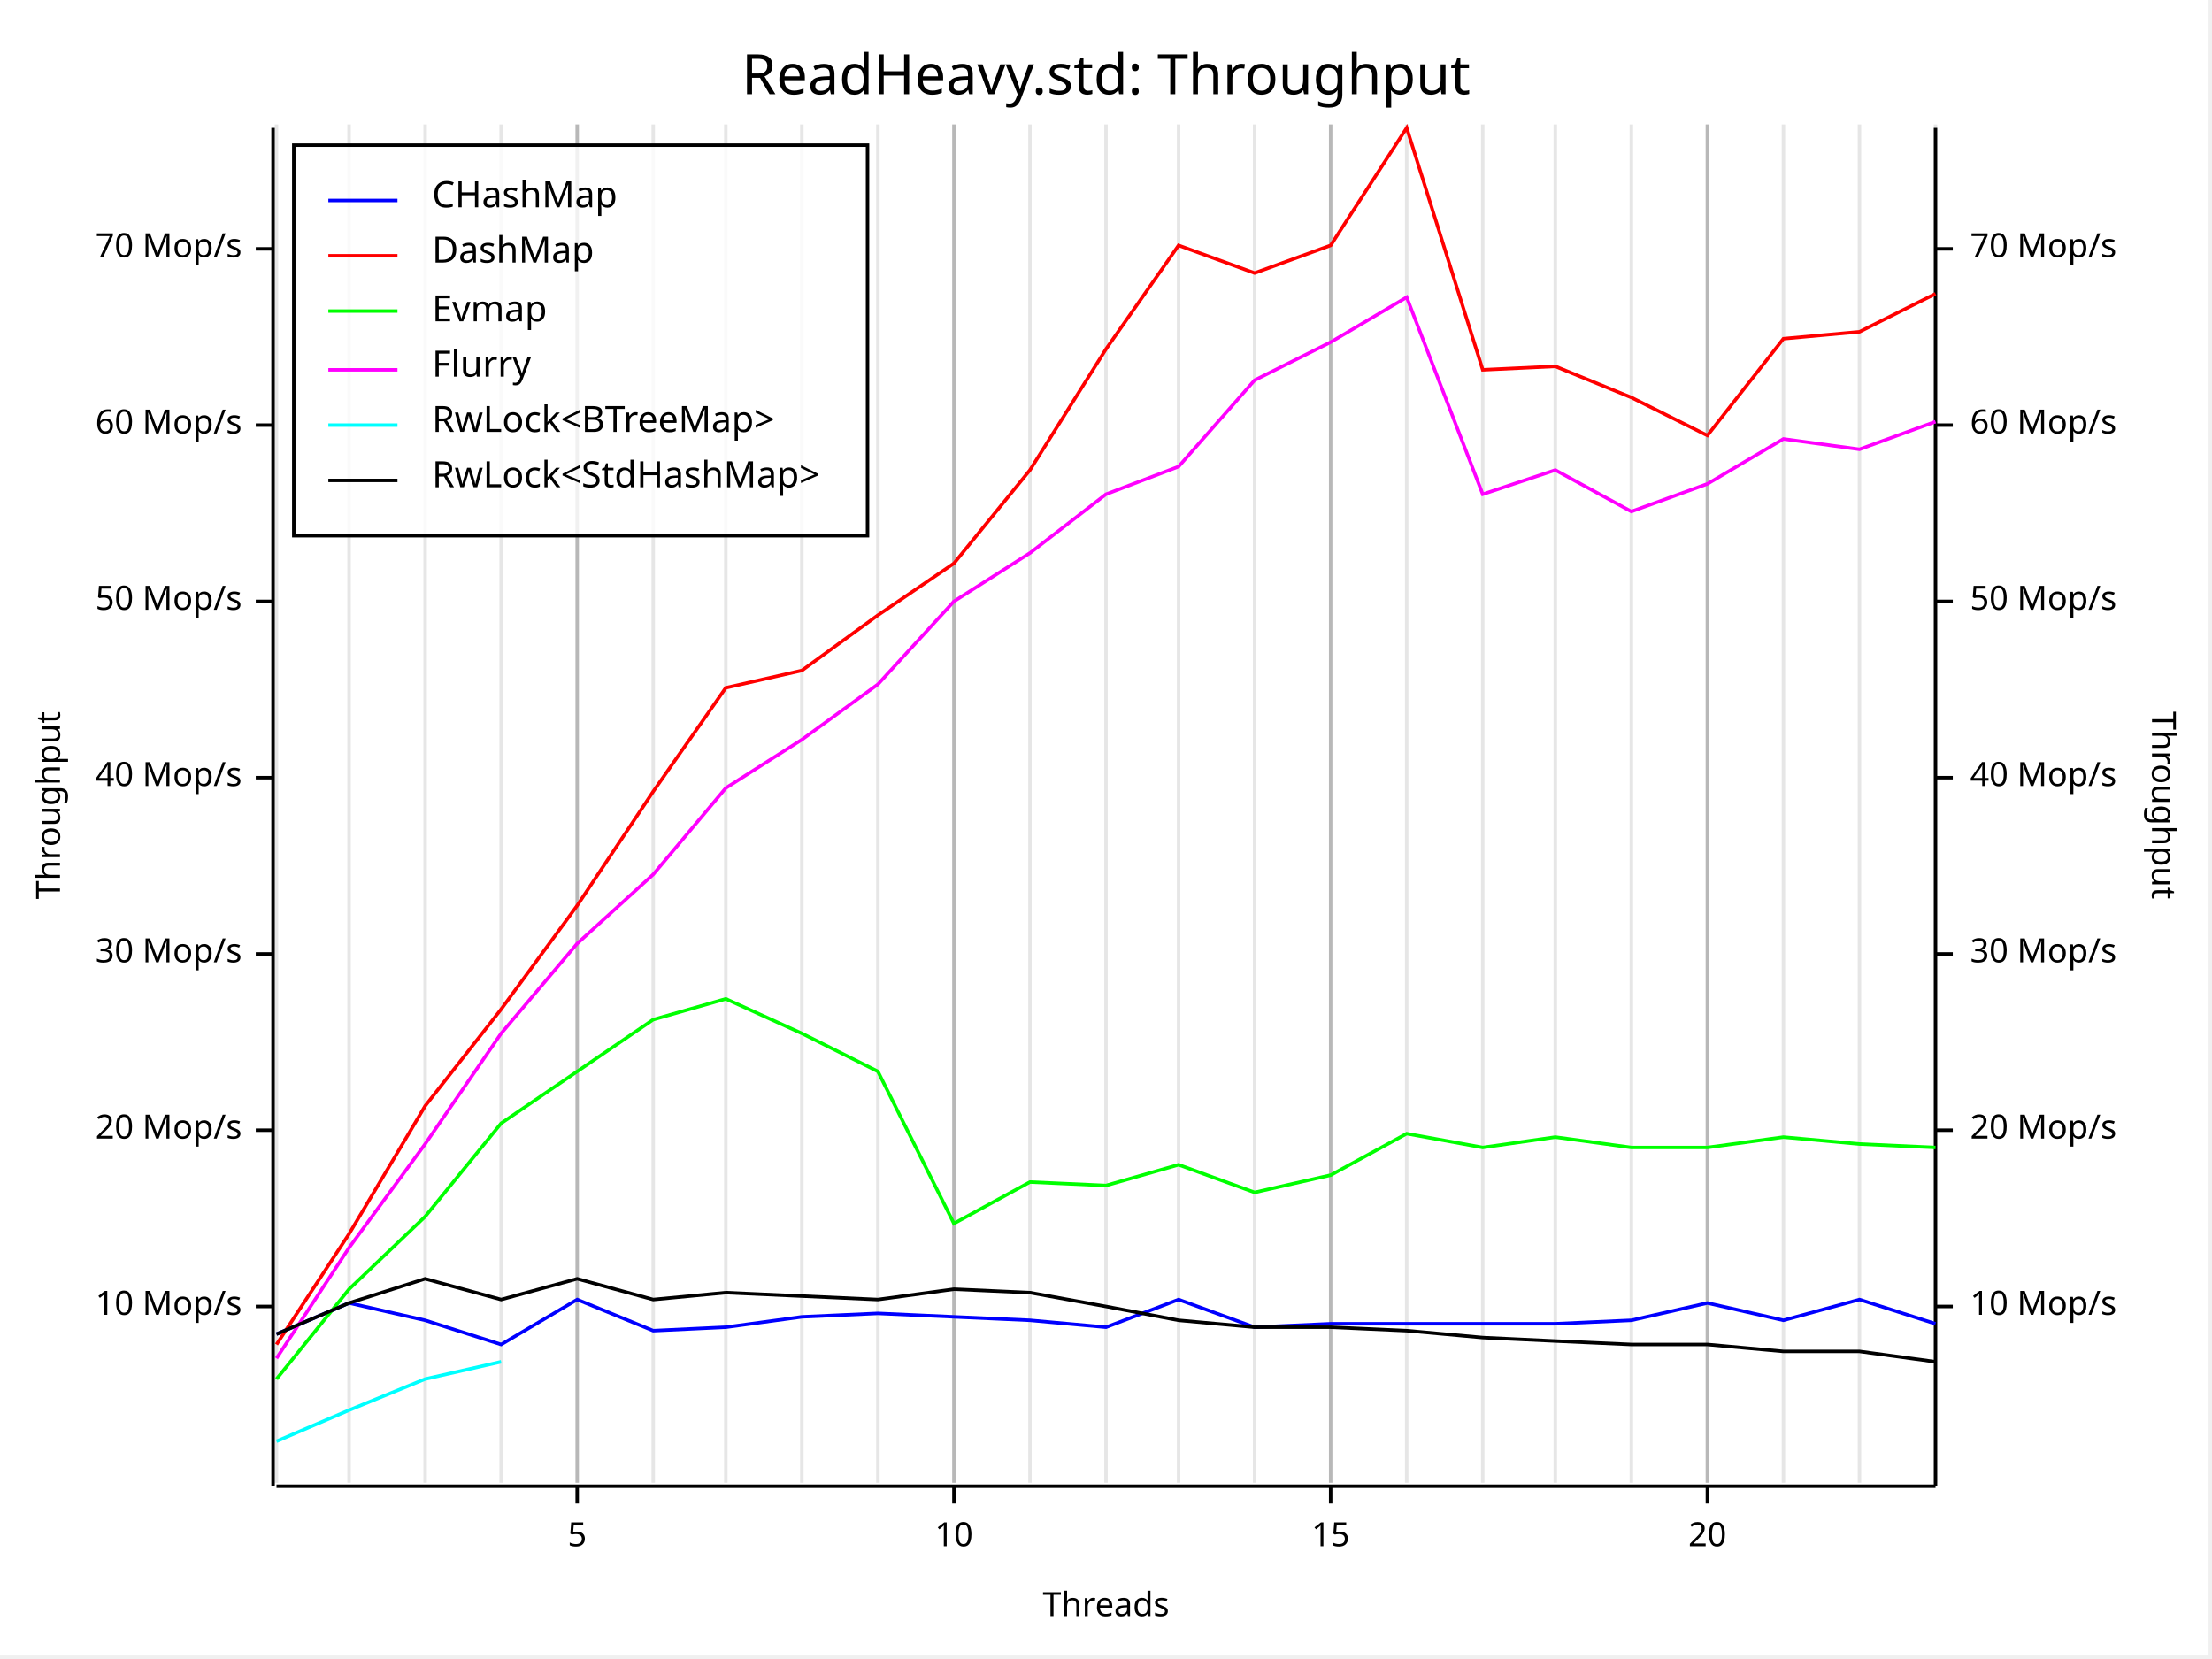
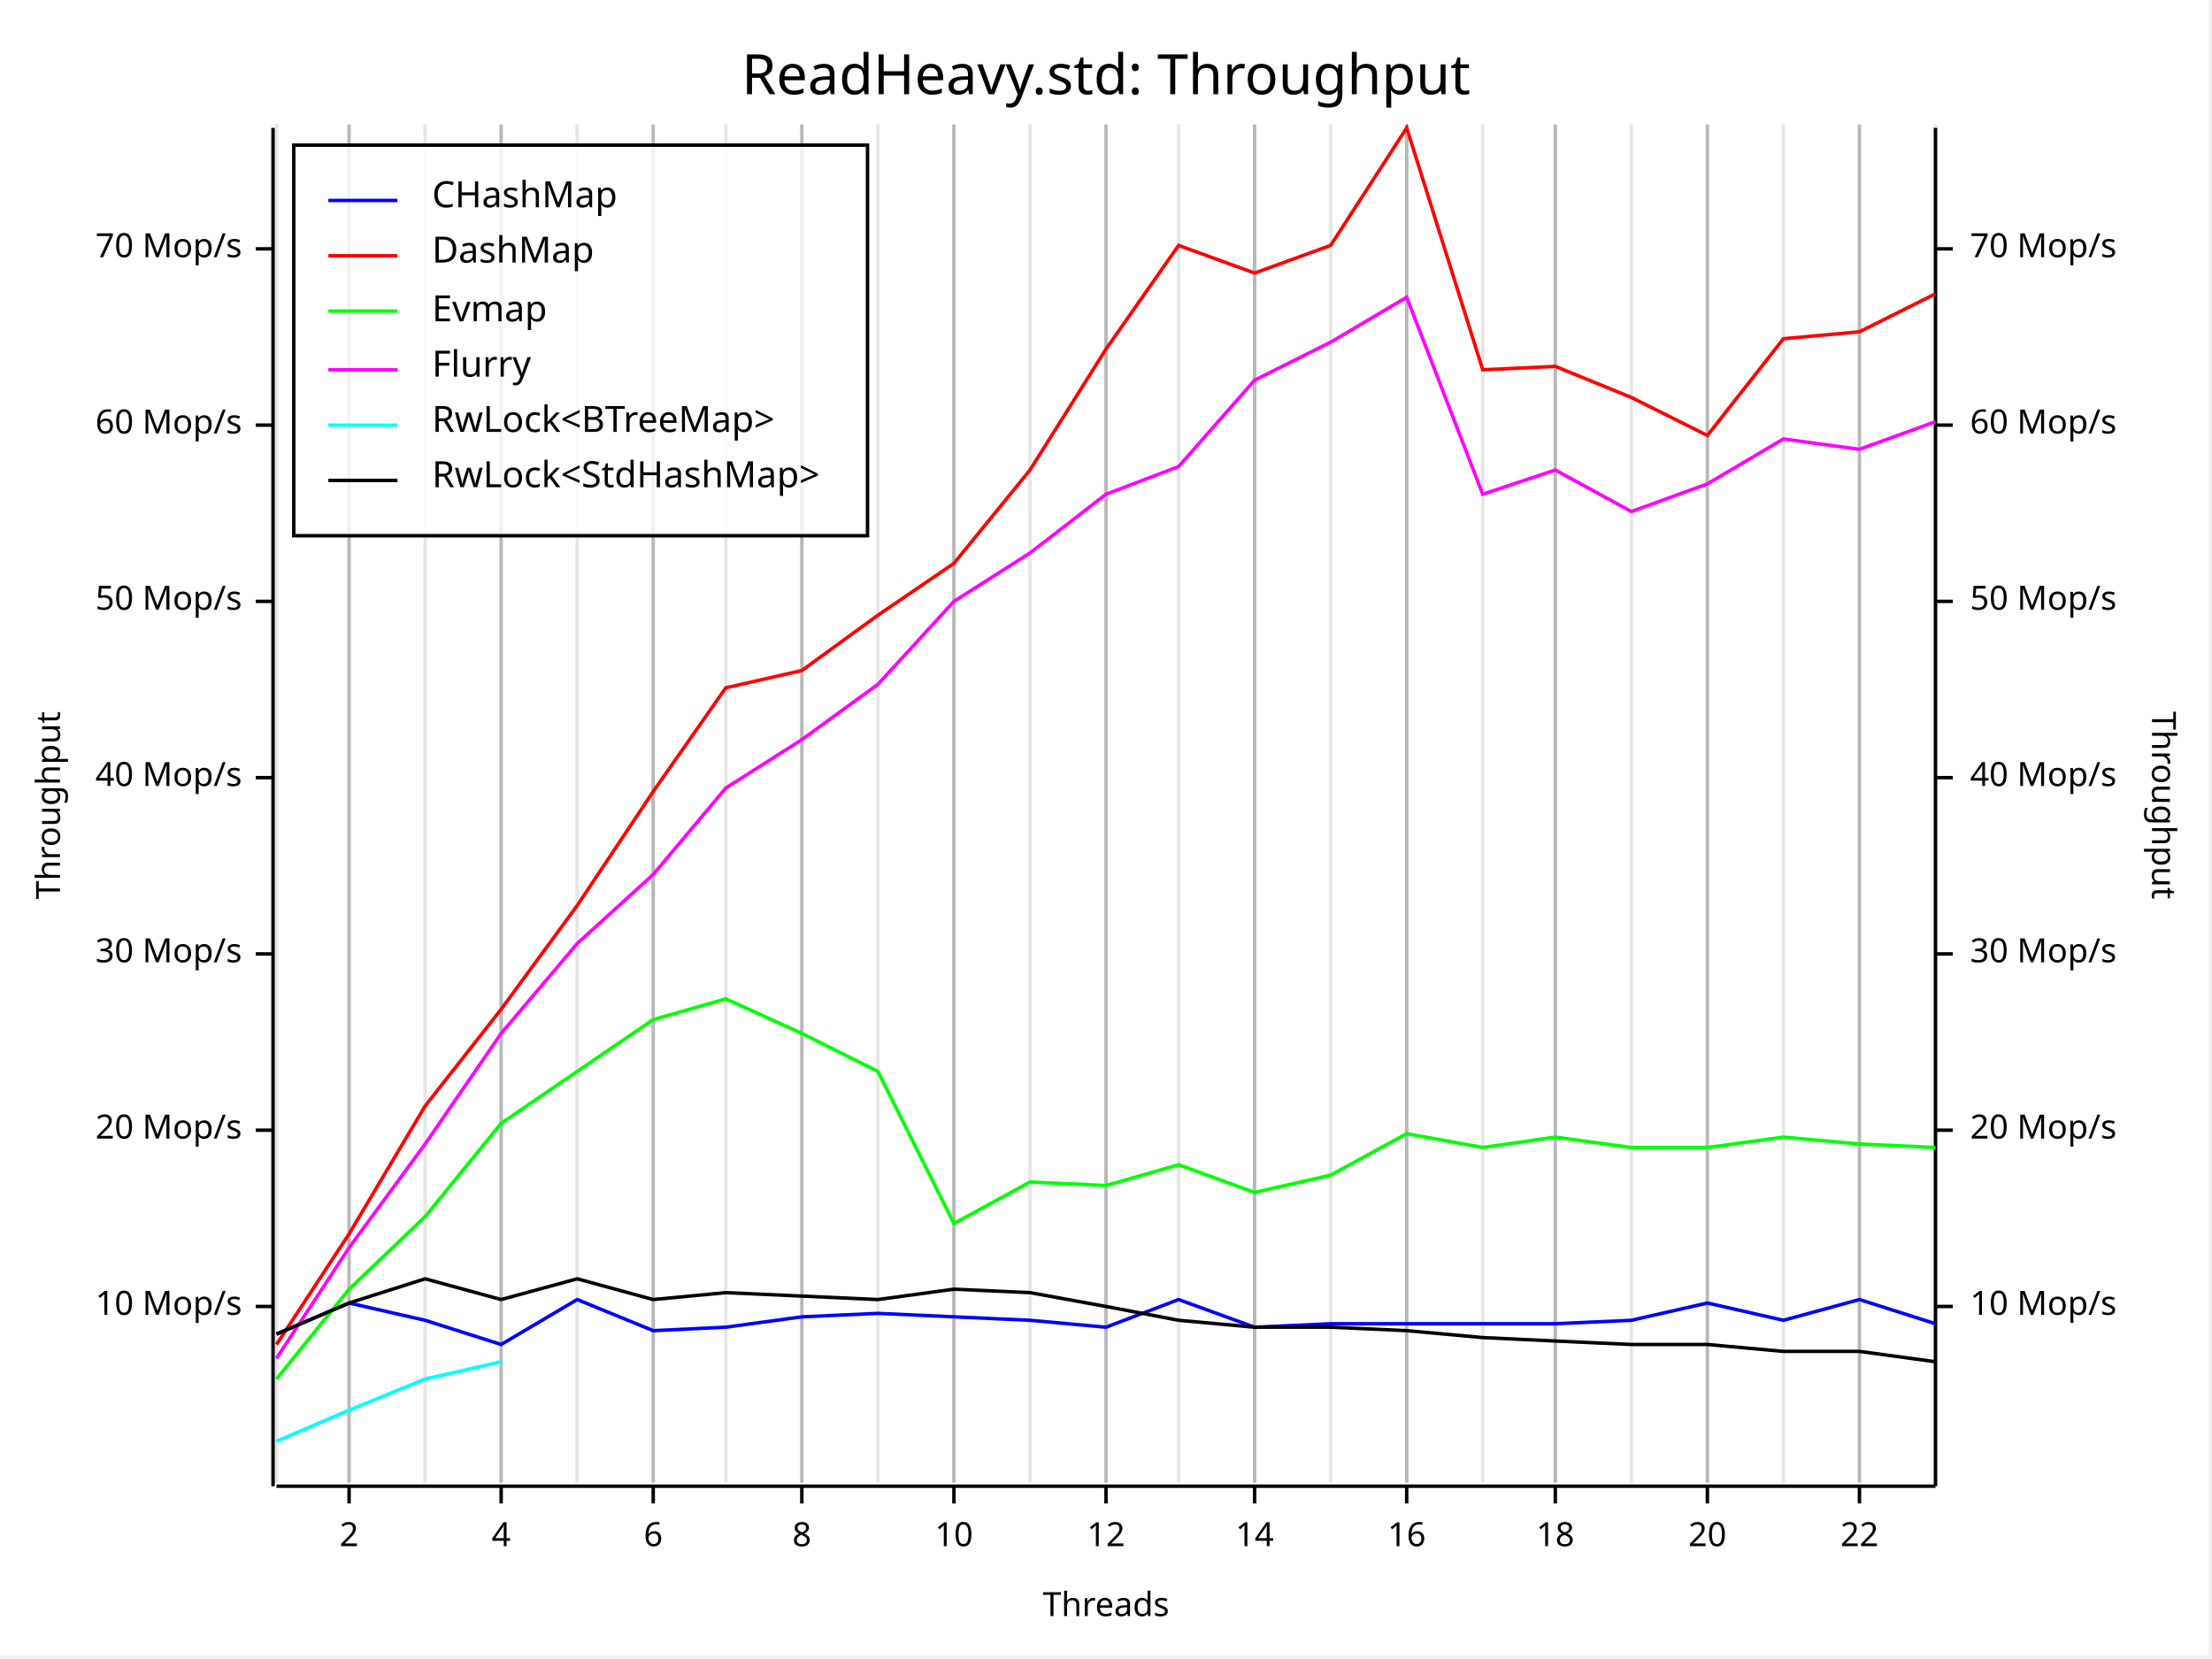
<svg xmlns="http://www.w3.org/2000/svg" width="640" height="480" viewBox="0 0 640 480">
  <rect x="0" y="0" width="639" height="479" opacity="1" fill="#FFFFFF" stroke="none" />
  <text x="320" y="15" dy="0.76em" text-anchor="middle" font-family="Fira Code" font-size="16.129" opacity="1" fill="#000000">
ReadHeavy.std: Throughput
</text>
  <line opacity="0.1" stroke="#000000" stroke-width="1" x1="80" y1="429" x2="80" y2="36" />
  <line opacity="0.1" stroke="#000000" stroke-width="1" x1="101" y1="429" x2="101" y2="36" />
  <line opacity="0.1" stroke="#000000" stroke-width="1" x1="123" y1="429" x2="123" y2="36" />
  <line opacity="0.1" stroke="#000000" stroke-width="1" x1="145" y1="429" x2="145" y2="36" />
  <line opacity="0.1" stroke="#000000" stroke-width="1" x1="167" y1="429" x2="167" y2="36" />
  <line opacity="0.1" stroke="#000000" stroke-width="1" x1="189" y1="429" x2="189" y2="36" />
  <line opacity="0.1" stroke="#000000" stroke-width="1" x1="210" y1="429" x2="210" y2="36" />
  <line opacity="0.1" stroke="#000000" stroke-width="1" x1="232" y1="429" x2="232" y2="36" />
  <line opacity="0.1" stroke="#000000" stroke-width="1" x1="254" y1="429" x2="254" y2="36" />
  <line opacity="0.1" stroke="#000000" stroke-width="1" x1="276" y1="429" x2="276" y2="36" />
  <line opacity="0.1" stroke="#000000" stroke-width="1" x1="298" y1="429" x2="298" y2="36" />
  <line opacity="0.1" stroke="#000000" stroke-width="1" x1="320" y1="429" x2="320" y2="36" />
  <line opacity="0.1" stroke="#000000" stroke-width="1" x1="341" y1="429" x2="341" y2="36" />
  <line opacity="0.1" stroke="#000000" stroke-width="1" x1="363" y1="429" x2="363" y2="36" />
  <line opacity="0.1" stroke="#000000" stroke-width="1" x1="385" y1="429" x2="385" y2="36" />
  <line opacity="0.1" stroke="#000000" stroke-width="1" x1="407" y1="429" x2="407" y2="36" />
  <line opacity="0.1" stroke="#000000" stroke-width="1" x1="429" y1="429" x2="429" y2="36" />
  <line opacity="0.1" stroke="#000000" stroke-width="1" x1="450" y1="429" x2="450" y2="36" />
  <line opacity="0.1" stroke="#000000" stroke-width="1" x1="472" y1="429" x2="472" y2="36" />
  <line opacity="0.1" stroke="#000000" stroke-width="1" x1="494" y1="429" x2="494" y2="36" />
  <line opacity="0.1" stroke="#000000" stroke-width="1" x1="516" y1="429" x2="516" y2="36" />
  <line opacity="0.1" stroke="#000000" stroke-width="1" x1="538" y1="429" x2="538" y2="36" />
  <line opacity="0.1" stroke="#000000" stroke-width="1" x1="560" y1="429" x2="560" y2="36" />
  <text x="10" y="233" dy="0.76em" text-anchor="middle" font-family="sans-serif" font-size="9.677" opacity="1" fill="#000000" transform="rotate(270, 10, 233)">
Throughput
</text>
  <text x="320" y="470" dy="-0.5ex" text-anchor="middle" font-family="sans-serif" font-size="9.677" opacity="1" fill="#000000">
Threads
</text>
  <text x="630" y="233" dy="0.76em" text-anchor="middle" font-family="sans-serif" font-size="9.677" opacity="1" fill="#000000" transform="rotate(90, 630, 233)">
Throughput
</text>
-   <line opacity="0.2" stroke="#000000" stroke-width="1" x1="167" y1="429" x2="167" y2="36" />
+   <line opacity="0.2" stroke="#000000" stroke-width="1" x1="101" y1="429" x2="101" y2="36" />
+   <line opacity="0.2" stroke="#000000" stroke-width="1" x1="145" y1="429" x2="145" y2="36" />
+   <line opacity="0.2" stroke="#000000" stroke-width="1" x1="189" y1="429" x2="189" y2="36" />
+   <line opacity="0.2" stroke="#000000" stroke-width="1" x1="232" y1="429" x2="232" y2="36" />
  <line opacity="0.2" stroke="#000000" stroke-width="1" x1="276" y1="429" x2="276" y2="36" />
-   <line opacity="0.2" stroke="#000000" stroke-width="1" x1="385" y1="429" x2="385" y2="36" />
+   <line opacity="0.2" stroke="#000000" stroke-width="1" x1="320" y1="429" x2="320" y2="36" />
+   <line opacity="0.2" stroke="#000000" stroke-width="1" x1="363" y1="429" x2="363" y2="36" />
+   <line opacity="0.2" stroke="#000000" stroke-width="1" x1="407" y1="429" x2="407" y2="36" />
+   <line opacity="0.2" stroke="#000000" stroke-width="1" x1="450" y1="429" x2="450" y2="36" />
  <line opacity="0.2" stroke="#000000" stroke-width="1" x1="494" y1="429" x2="494" y2="36" />
+   <line opacity="0.2" stroke="#000000" stroke-width="1" x1="538" y1="429" x2="538" y2="36" />
  <polyline fill="none" opacity="1" stroke="#000000" stroke-width="1" points="79,37 79,430 " />
  <text x="70" y="378" dy="0.5ex" text-anchor="end" font-family="sans-serif" font-size="9.677" opacity="1" fill="#000000">
10 Mop/s
</text>
  <polyline fill="none" opacity="1" stroke="#000000" stroke-width="1" points="74,378 79,378 " />
  <text x="70" y="327" dy="0.5ex" text-anchor="end" font-family="sans-serif" font-size="9.677" opacity="1" fill="#000000">
20 Mop/s
</text>
  <polyline fill="none" opacity="1" stroke="#000000" stroke-width="1" points="74,327 79,327 " />
  <text x="70" y="276" dy="0.5ex" text-anchor="end" font-family="sans-serif" font-size="9.677" opacity="1" fill="#000000">
30 Mop/s
</text>
  <polyline fill="none" opacity="1" stroke="#000000" stroke-width="1" points="74,276 79,276 " />
  <text x="70" y="225" dy="0.5ex" text-anchor="end" font-family="sans-serif" font-size="9.677" opacity="1" fill="#000000">
40 Mop/s
</text>
  <polyline fill="none" opacity="1" stroke="#000000" stroke-width="1" points="74,225 79,225 " />
  <text x="70" y="174" dy="0.5ex" text-anchor="end" font-family="sans-serif" font-size="9.677" opacity="1" fill="#000000">
50 Mop/s
</text>
  <polyline fill="none" opacity="1" stroke="#000000" stroke-width="1" points="74,174 79,174 " />
  <text x="70" y="123" dy="0.5ex" text-anchor="end" font-family="sans-serif" font-size="9.677" opacity="1" fill="#000000">
60 Mop/s
</text>
  <polyline fill="none" opacity="1" stroke="#000000" stroke-width="1" points="74,123 79,123 " />
  <text x="70" y="72" dy="0.5ex" text-anchor="end" font-family="sans-serif" font-size="9.677" opacity="1" fill="#000000">
70 Mop/s
</text>
  <polyline fill="none" opacity="1" stroke="#000000" stroke-width="1" points="74,72 79,72 " />
  <polyline fill="none" opacity="1" stroke="#000000" stroke-width="1" points="80,430 560,430 " />
-   <text x="167" y="440" dy="0.76em" text-anchor="middle" font-family="sans-serif" font-size="9.677" opacity="1" fill="#000000">
- 5
+   <text x="101" y="440" dy="0.76em" text-anchor="middle" font-family="sans-serif" font-size="9.677" opacity="1" fill="#000000">
+ 2
</text>
-   <polyline fill="none" opacity="1" stroke="#000000" stroke-width="1" points="167,430 167,435 " />
+   <polyline fill="none" opacity="1" stroke="#000000" stroke-width="1" points="101,430 101,435 " />
+   <text x="145" y="440" dy="0.76em" text-anchor="middle" font-family="sans-serif" font-size="9.677" opacity="1" fill="#000000">
+ 4
+ </text>
+   <polyline fill="none" opacity="1" stroke="#000000" stroke-width="1" points="145,430 145,435 " />
+   <text x="189" y="440" dy="0.76em" text-anchor="middle" font-family="sans-serif" font-size="9.677" opacity="1" fill="#000000">
+ 6
+ </text>
+   <polyline fill="none" opacity="1" stroke="#000000" stroke-width="1" points="189,430 189,435 " />
+   <text x="232" y="440" dy="0.76em" text-anchor="middle" font-family="sans-serif" font-size="9.677" opacity="1" fill="#000000">
+ 8
+ </text>
+   <polyline fill="none" opacity="1" stroke="#000000" stroke-width="1" points="232,430 232,435 " />
  <text x="276" y="440" dy="0.76em" text-anchor="middle" font-family="sans-serif" font-size="9.677" opacity="1" fill="#000000">
10
</text>
  <polyline fill="none" opacity="1" stroke="#000000" stroke-width="1" points="276,430 276,435 " />
-   <text x="385" y="440" dy="0.76em" text-anchor="middle" font-family="sans-serif" font-size="9.677" opacity="1" fill="#000000">
- 15
+   <text x="320" y="440" dy="0.76em" text-anchor="middle" font-family="sans-serif" font-size="9.677" opacity="1" fill="#000000">
+ 12
</text>
-   <polyline fill="none" opacity="1" stroke="#000000" stroke-width="1" points="385,430 385,435 " />
+   <polyline fill="none" opacity="1" stroke="#000000" stroke-width="1" points="320,430 320,435 " />
+   <text x="363" y="440" dy="0.76em" text-anchor="middle" font-family="sans-serif" font-size="9.677" opacity="1" fill="#000000">
+ 14
+ </text>
+   <polyline fill="none" opacity="1" stroke="#000000" stroke-width="1" points="363,430 363,435 " />
+   <text x="407" y="440" dy="0.76em" text-anchor="middle" font-family="sans-serif" font-size="9.677" opacity="1" fill="#000000">
+ 16
+ </text>
+   <polyline fill="none" opacity="1" stroke="#000000" stroke-width="1" points="407,430 407,435 " />
+   <text x="450" y="440" dy="0.76em" text-anchor="middle" font-family="sans-serif" font-size="9.677" opacity="1" fill="#000000">
+ 18
+ </text>
+   <polyline fill="none" opacity="1" stroke="#000000" stroke-width="1" points="450,430 450,435 " />
  <text x="494" y="440" dy="0.76em" text-anchor="middle" font-family="sans-serif" font-size="9.677" opacity="1" fill="#000000">
20
</text>
  <polyline fill="none" opacity="1" stroke="#000000" stroke-width="1" points="494,430 494,435 " />
+   <text x="538" y="440" dy="0.76em" text-anchor="middle" font-family="sans-serif" font-size="9.677" opacity="1" fill="#000000">
+ 22
+ </text>
+   <polyline fill="none" opacity="1" stroke="#000000" stroke-width="1" points="538,430 538,435 " />
  <polyline fill="none" opacity="1" stroke="#000000" stroke-width="1" points="560,37 560,430 " />
  <text x="570" y="378" dy="0.5ex" text-anchor="start" font-family="sans-serif" font-size="9.677" opacity="1" fill="#000000">
10 Mop/s
</text>
  <polyline fill="none" opacity="1" stroke="#000000" stroke-width="1" points="560,378 565,378 " />
  <text x="570" y="327" dy="0.5ex" text-anchor="start" font-family="sans-serif" font-size="9.677" opacity="1" fill="#000000">
20 Mop/s
</text>
  <polyline fill="none" opacity="1" stroke="#000000" stroke-width="1" points="560,327 565,327 " />
  <text x="570" y="276" dy="0.5ex" text-anchor="start" font-family="sans-serif" font-size="9.677" opacity="1" fill="#000000">
30 Mop/s
</text>
  <polyline fill="none" opacity="1" stroke="#000000" stroke-width="1" points="560,276 565,276 " />
  <text x="570" y="225" dy="0.5ex" text-anchor="start" font-family="sans-serif" font-size="9.677" opacity="1" fill="#000000">
40 Mop/s
</text>
  <polyline fill="none" opacity="1" stroke="#000000" stroke-width="1" points="560,225 565,225 " />
  <text x="570" y="174" dy="0.5ex" text-anchor="start" font-family="sans-serif" font-size="9.677" opacity="1" fill="#000000">
50 Mop/s
</text>
  <polyline fill="none" opacity="1" stroke="#000000" stroke-width="1" points="560,174 565,174 " />
  <text x="570" y="123" dy="0.5ex" text-anchor="start" font-family="sans-serif" font-size="9.677" opacity="1" fill="#000000">
60 Mop/s
</text>
  <polyline fill="none" opacity="1" stroke="#000000" stroke-width="1" points="560,123 565,123 " />
  <text x="570" y="72" dy="0.5ex" text-anchor="start" font-family="sans-serif" font-size="9.677" opacity="1" fill="#000000">
70 Mop/s
</text>
  <polyline fill="none" opacity="1" stroke="#000000" stroke-width="1" points="560,72 565,72 " />
  <polyline fill="none" opacity="1" stroke="#0000FF" stroke-width="1" points="80,386 101,377 123,382 145,389 167,376 189,385 210,384 232,381 254,380 276,381 298,382 320,384 341,376 363,384 385,383 407,383 429,383 450,383 472,382 494,377 516,382 538,376 560,383 " />
  <polyline fill="none" opacity="1" stroke="#FF0000" stroke-width="1" points="80,389 101,357 123,320 145,292 167,262 189,229 210,199 232,194 254,178 276,163 298,136 320,101 341,71 363,79 385,71 407,37 429,107 450,106 472,115 494,126 516,98 538,96 560,85 " />
  <polyline fill="none" opacity="1" stroke="#00FF00" stroke-width="1" points="80,399 101,373 123,352 145,325 167,310 189,295 210,289 232,299 254,310 276,354 298,342 320,343 341,337 363,345 385,340 407,328 429,332 450,329 472,332 494,332 516,329 538,331 560,332 " />
  <polyline fill="none" opacity="1" stroke="#FF00FF" stroke-width="1" points="80,393 101,361 123,331 145,299 167,273 189,253 210,228 232,214 254,198 276,174 298,160 320,143 341,135 363,110 385,99 407,86 429,143 450,136 472,148 494,140 516,127 538,130 560,122 " />
  <polyline fill="none" opacity="1" stroke="#00FFFF" stroke-width="1" points="80,417 101,408 123,399 145,394 " />
  <polyline fill="none" opacity="1" stroke="#000000" stroke-width="1" points="80,386 101,377 123,370 145,376 167,370 189,376 210,374 232,375 254,376 276,373 298,374 320,378 341,382 363,384 385,384 407,385 429,387 450,388 472,389 494,389 516,391 538,391 560,394 " />
  <rect x="85" y="42" width="166" height="113" opacity="0.8" fill="#FFFFFF" stroke="none" />
  <rect x="85" y="42" width="166" height="113" opacity="1" fill="none" stroke="#000000" />
  <text x="125" y="52" dy="0.76em" text-anchor="start" font-family="Fira Code" font-size="10.484" opacity="1" fill="#000000">
CHashMap
</text>
  <text x="125" y="68" dy="0.76em" text-anchor="start" font-family="Fira Code" font-size="10.484" opacity="1" fill="#000000">
DashMap
</text>
  <text x="125" y="85" dy="0.76em" text-anchor="start" font-family="Fira Code" font-size="10.484" opacity="1" fill="#000000">
Evmap
</text>
  <text x="125" y="101" dy="0.76em" text-anchor="start" font-family="Fira Code" font-size="10.484" opacity="1" fill="#000000">
Flurry
</text>
  <text x="125" y="117" dy="0.76em" text-anchor="start" font-family="Fira Code" font-size="10.484" opacity="1" fill="#000000">
RwLock&lt;BTreeMap&gt;
</text>
  <text x="125" y="133" dy="0.76em" text-anchor="start" font-family="Fira Code" font-size="10.484" opacity="1" fill="#000000">
RwLock&lt;StdHashMap&gt;
</text>
  <polyline fill="none" opacity="1" stroke="#0000FF" stroke-width="1" points="95,58 115,58 " />
  <polyline fill="none" opacity="1" stroke="#FF0000" stroke-width="1" points="95,74 115,74 " />
  <polyline fill="none" opacity="1" stroke="#00FF00" stroke-width="1" points="95,90 115,90 " />
  <polyline fill="none" opacity="1" stroke="#FF00FF" stroke-width="1" points="95,107 115,107 " />
  <polyline fill="none" opacity="1" stroke="#00FFFF" stroke-width="1" points="95,123 115,123 " />
  <polyline fill="none" opacity="1" stroke="#000000" stroke-width="1" points="95,139 115,139 " />
</svg>
